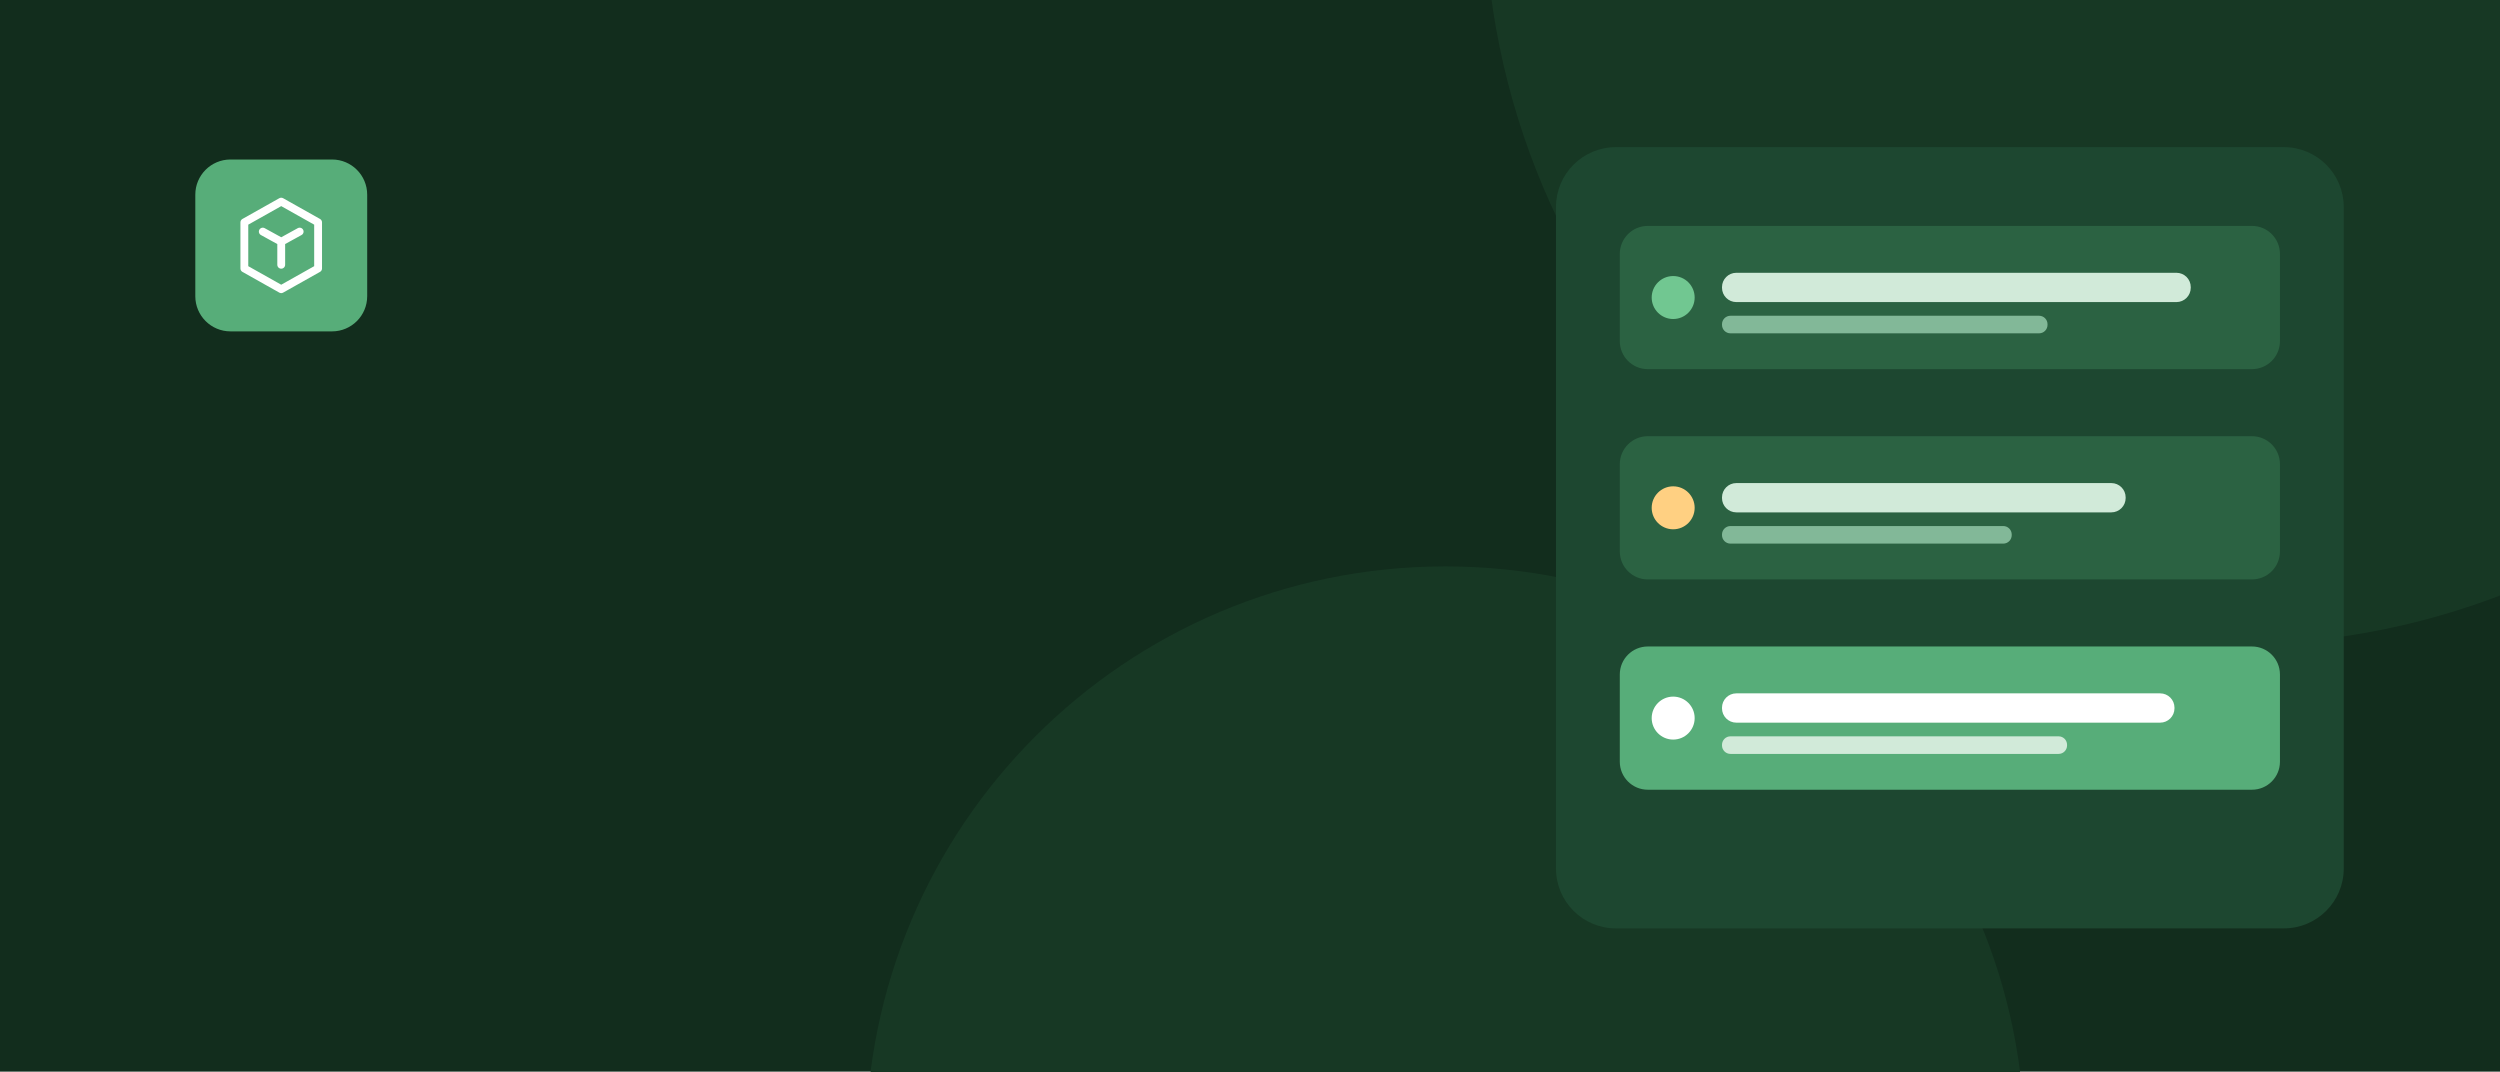
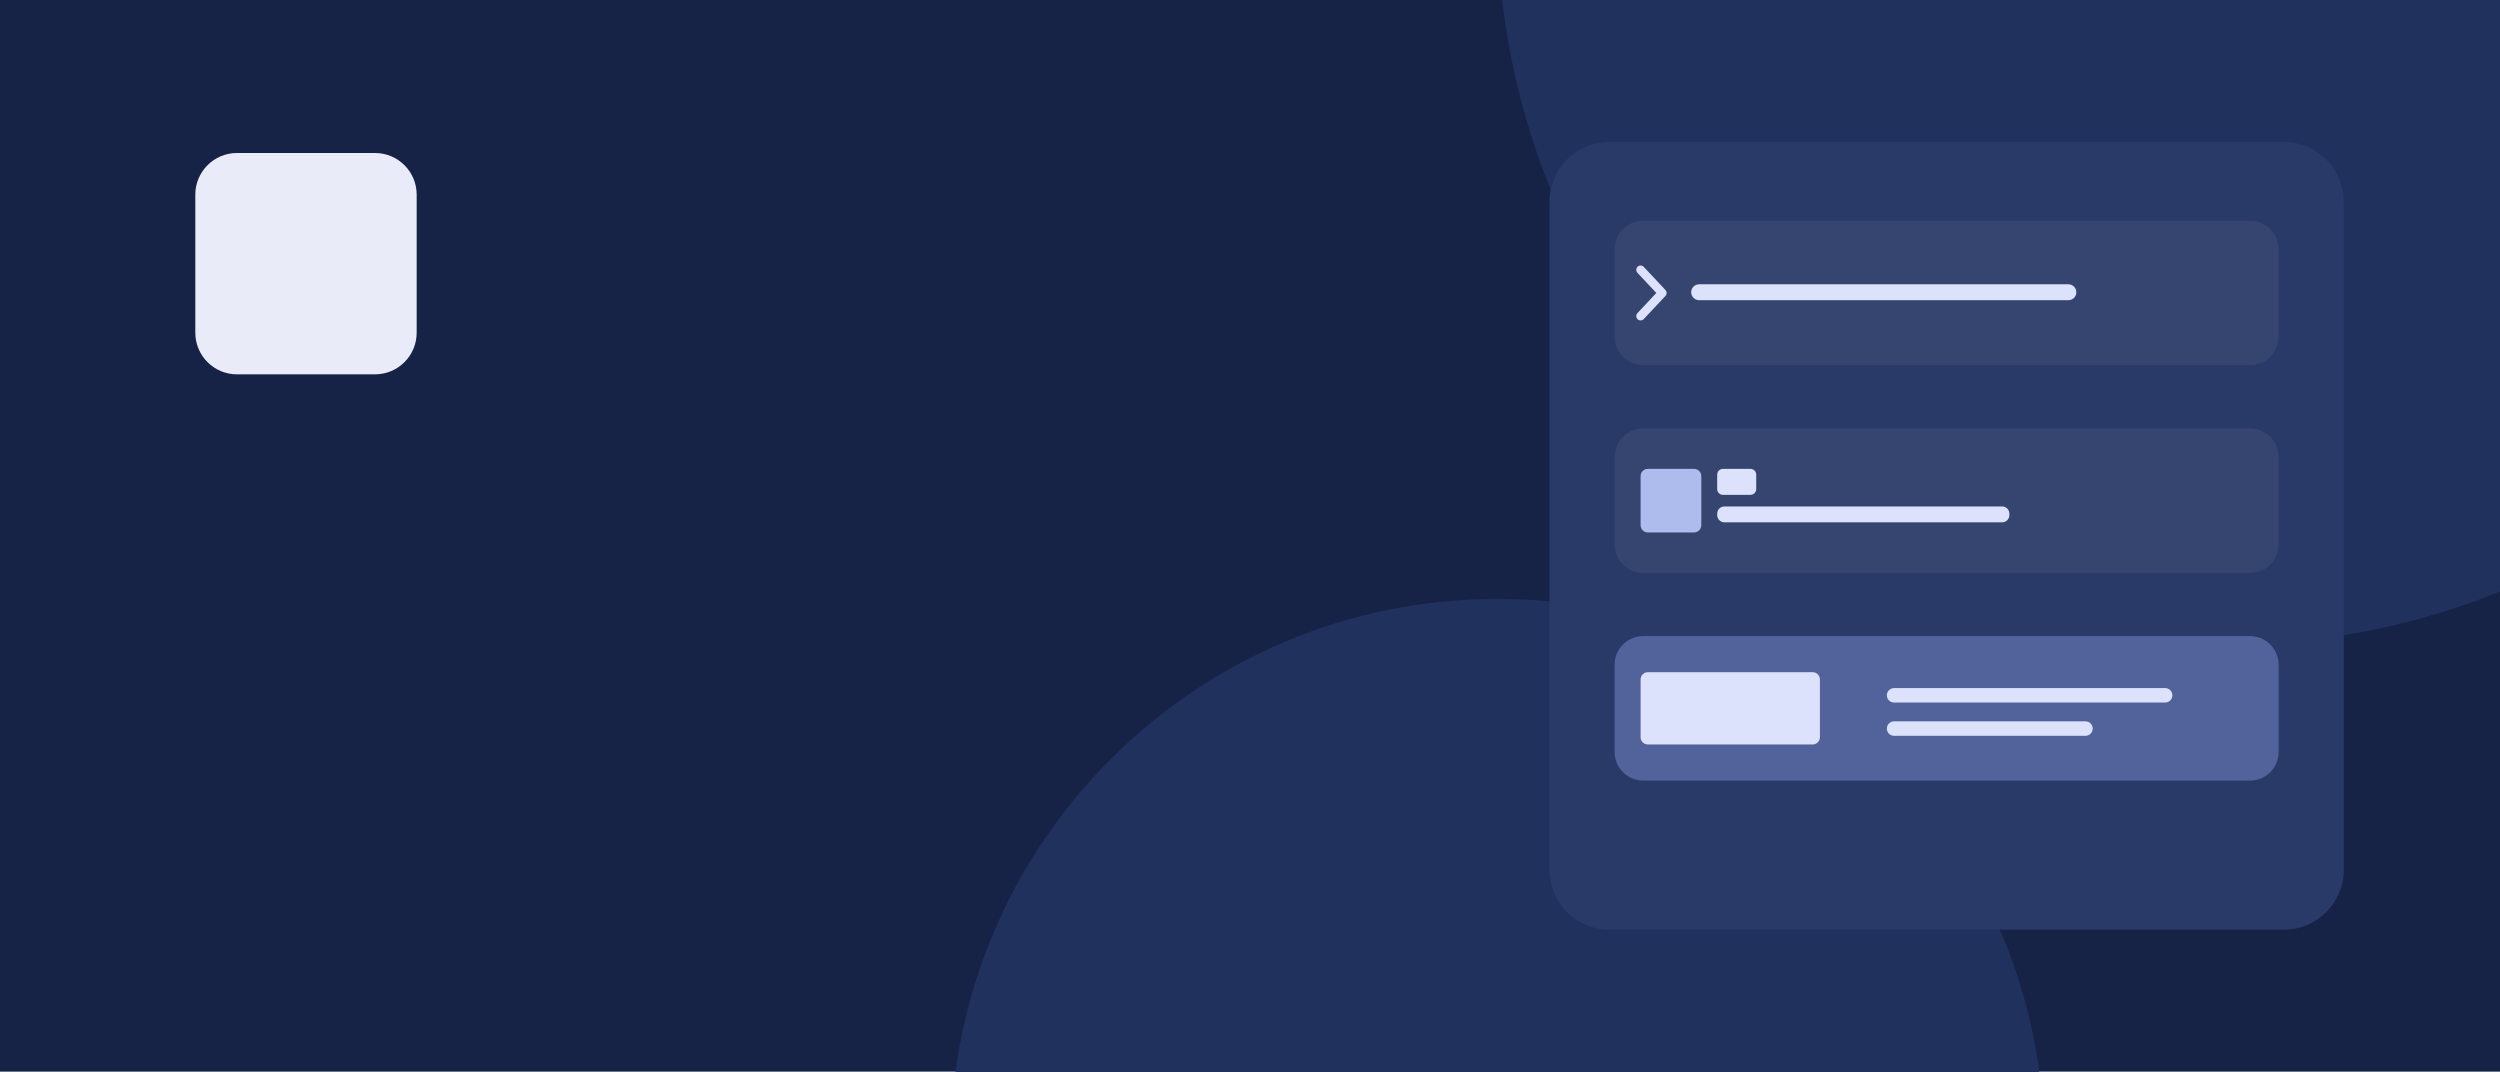
<svg xmlns="http://www.w3.org/2000/svg" viewBox="0 0 3840 1646">
-   <rect width="3840" height="1646" fill="#122d1d" />
-   <circle cx="3430" cy="-160" r="1150" fill="#173824" />
-   <circle cx="2220" cy="1760" r="890" fill="#173824" />
-   <rect x="300" y="245" width="264" height="264" rx="54" fill="#57ad79" />
-   <g transform="translate(347 292) scale(7.08)" fill="none" stroke="white" stroke-width="1.7" stroke-linecap="round" stroke-linejoin="round">
-     <path d="M12 2.5 20 7v10l-8 4.5L4 17V7z" />
-     <path d="m8 9 4 2.2L16 9M12 11.2v5" />
-   </g>
-   <rect x="2390" y="226" width="1210" height="1200" rx="92" fill="#1d4730" />
-   <rect x="2488" y="347" width="1014" height="220" rx="43" fill="#2b6242" />
-   <circle cx="2570" cy="457" r="33" fill="#71c791" />
-   <rect x="2645" y="419" width="720" height="45" rx="22" fill="#d1ead9" />
-   <rect x="2645" y="485" width="500" height="27" rx="13" fill="#82b898" />
-   <rect x="2488" y="670" width="1014" height="220" rx="43" fill="#2b6242" />
-   <circle cx="2570" cy="780" r="33" fill="#ffd082" />
-   <rect x="2645" y="742" width="620" height="45" rx="22" fill="#d1ead9" />
-   <rect x="2645" y="808" width="445" height="27" rx="13" fill="#82b898" />
-   <rect x="2488" y="993" width="1014" height="220" rx="43" fill="#57ad79" />
-   <circle cx="2570" cy="1103" r="33" fill="white" />
-   <rect x="2645" y="1065" width="695" height="45" rx="22" fill="white" />
-   <rect x="2645" y="1131" width="530" height="27" rx="13" fill="#d1ead9" />
+   <rect width="3840" height="1646" fill="#172346" />
+   <circle cx="3420" cy="-130" r="1120" fill="#20315e" />
+   <circle cx="2300" cy="1760" r="840" fill="#20315e" />
+   <rect x="300" y="235" width="340" height="340" rx="64" fill="#e9ecf8" />
+   <rect x="2380" y="218" width="1220" height="1210" rx="92" fill="#293968" />
+   <rect x="2480" y="339" width="1020" height="222" rx="44" fill="#354570" />
+   <path d="M2519.96 414.48l33.3 35.52-33.3 35.52" fill="none" stroke="#dce2fb" stroke-width="13.32" stroke-linecap="round" stroke-linejoin="round" />
+   <rect x="2597.66" y="436.68" width="591.6" height="24.42" rx="12.21" fill="#dce2fb" />
+   <rect x="2480" y="658" width="1020" height="222" rx="44" fill="#354570" />
+   <rect x="2519.96" y="720.16" width="93.24" height="97.68" rx="11.1" fill="#aebced" />
+   <rect x="2637.62" y="720.16" width="59.94" height="39.96" rx="8.88" fill="#dce2fb" />
+   <rect x="2637.62" y="777.88" width="448.8" height="24.42" rx="11.1" fill="#dce2fb" />
+   <rect x="2480" y="977" width="1020" height="222" rx="44" fill="#52639b" />
+   <rect x="2519.96" y="1032.5" width="275.4" height="111.0" rx="11.1" fill="#dce2fb" />
+   <rect x="2898.2" y="1056.92" width="438.6" height="22.2" rx="11.1" fill="#dce2fb" />
+   <rect x="2898.2" y="1107.98" width="316.2" height="22.2" rx="11.1" fill="#dce2fb" />
</svg>
